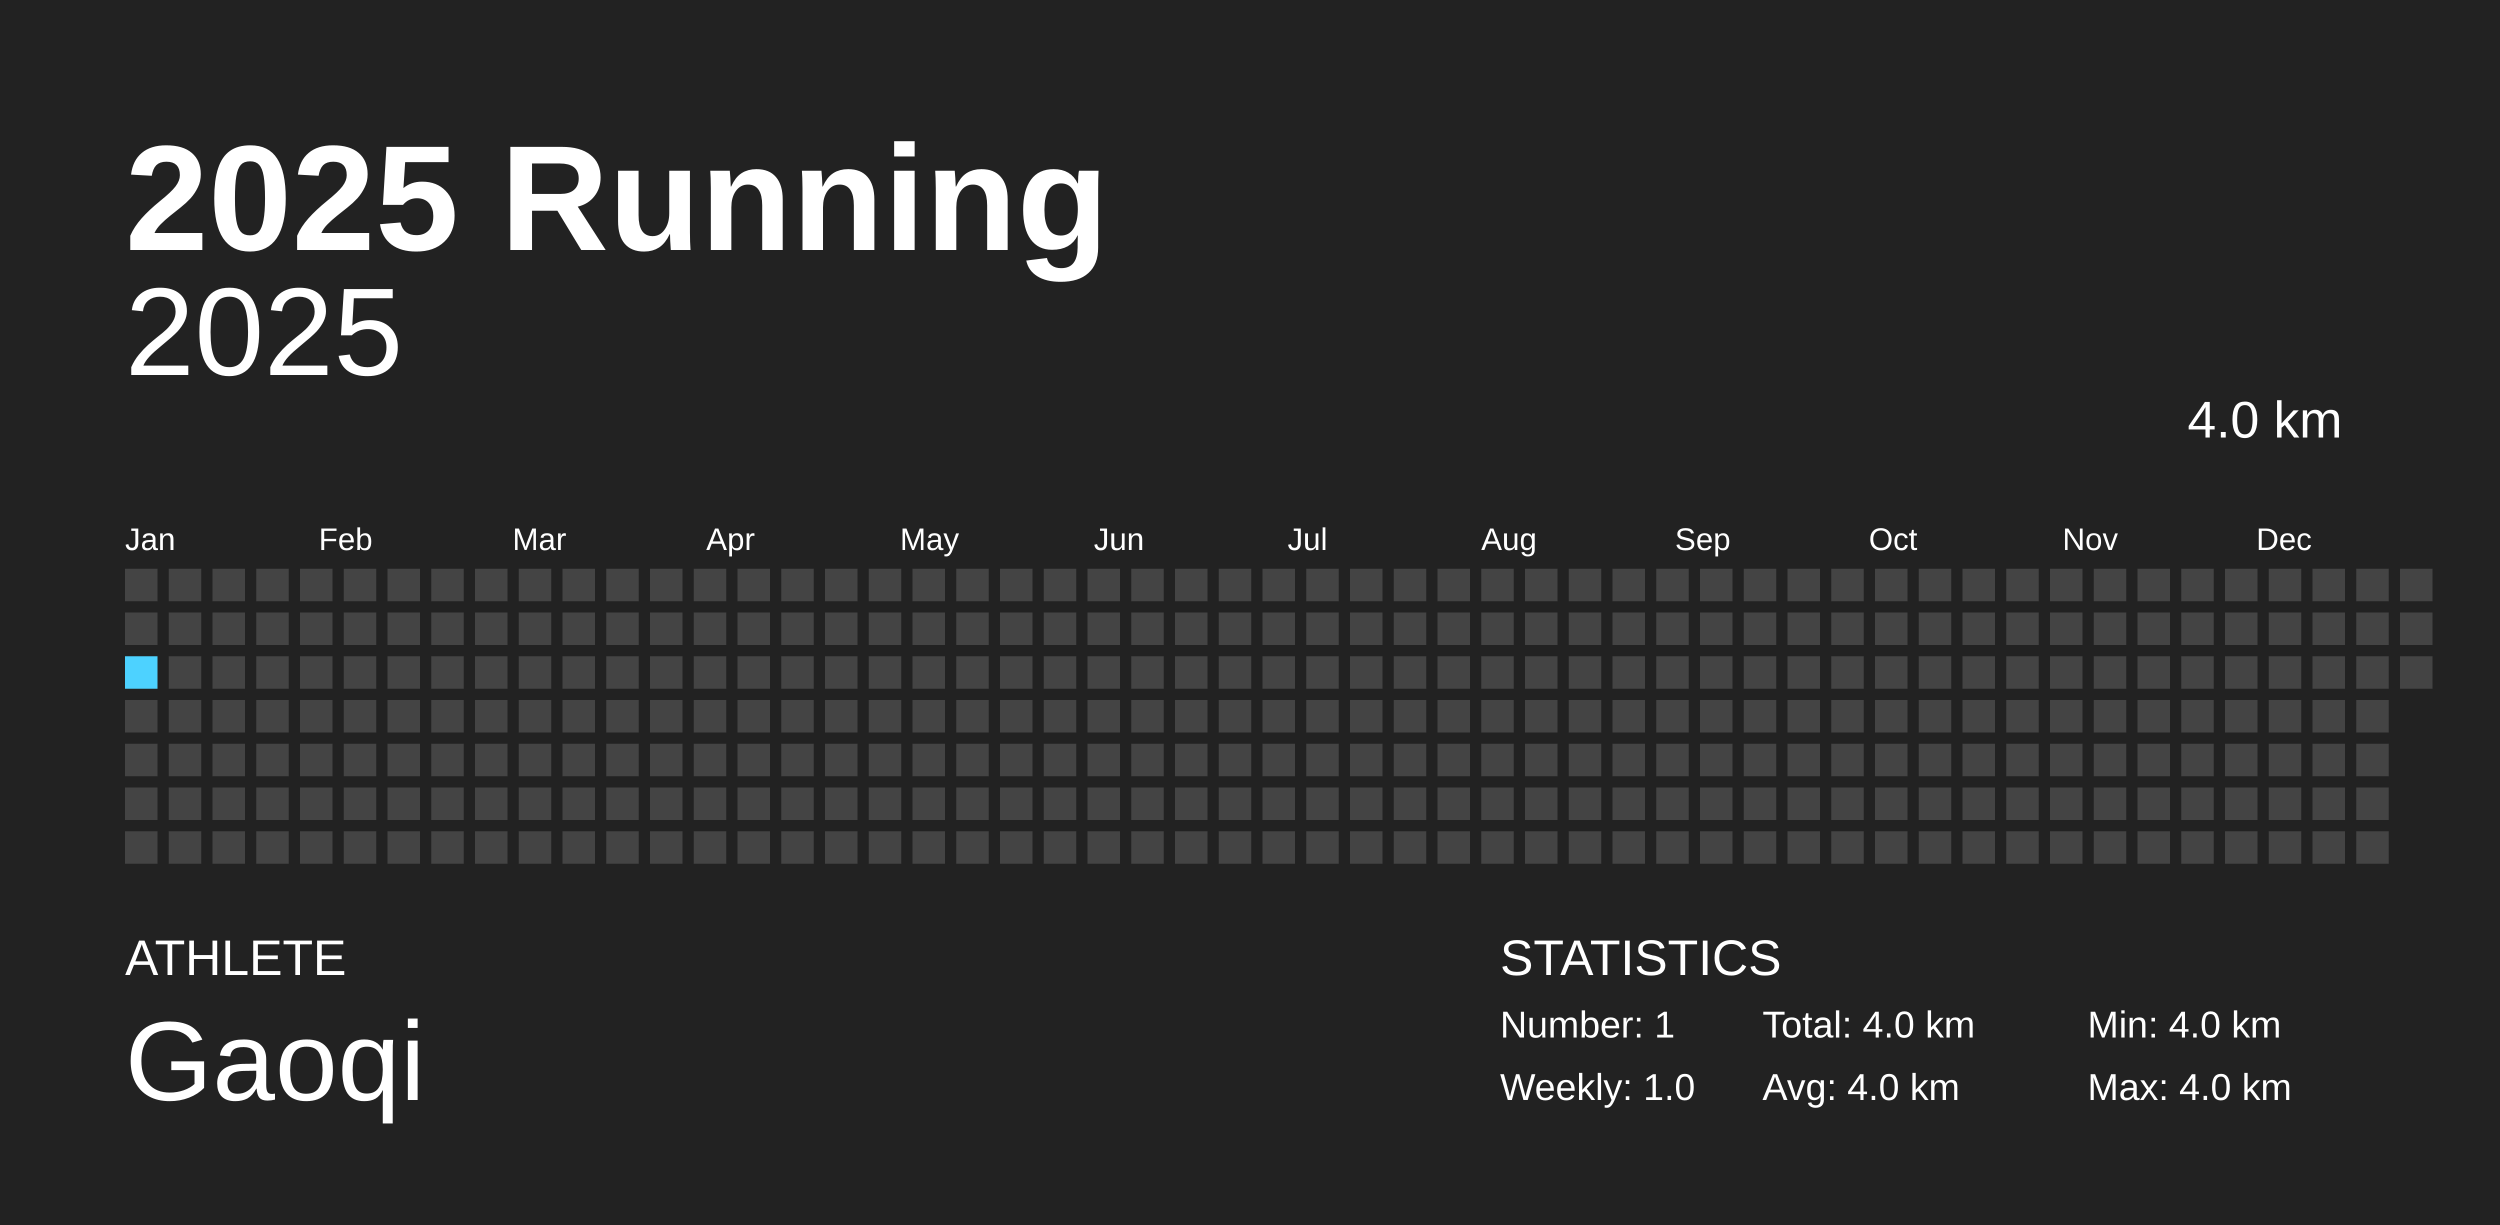
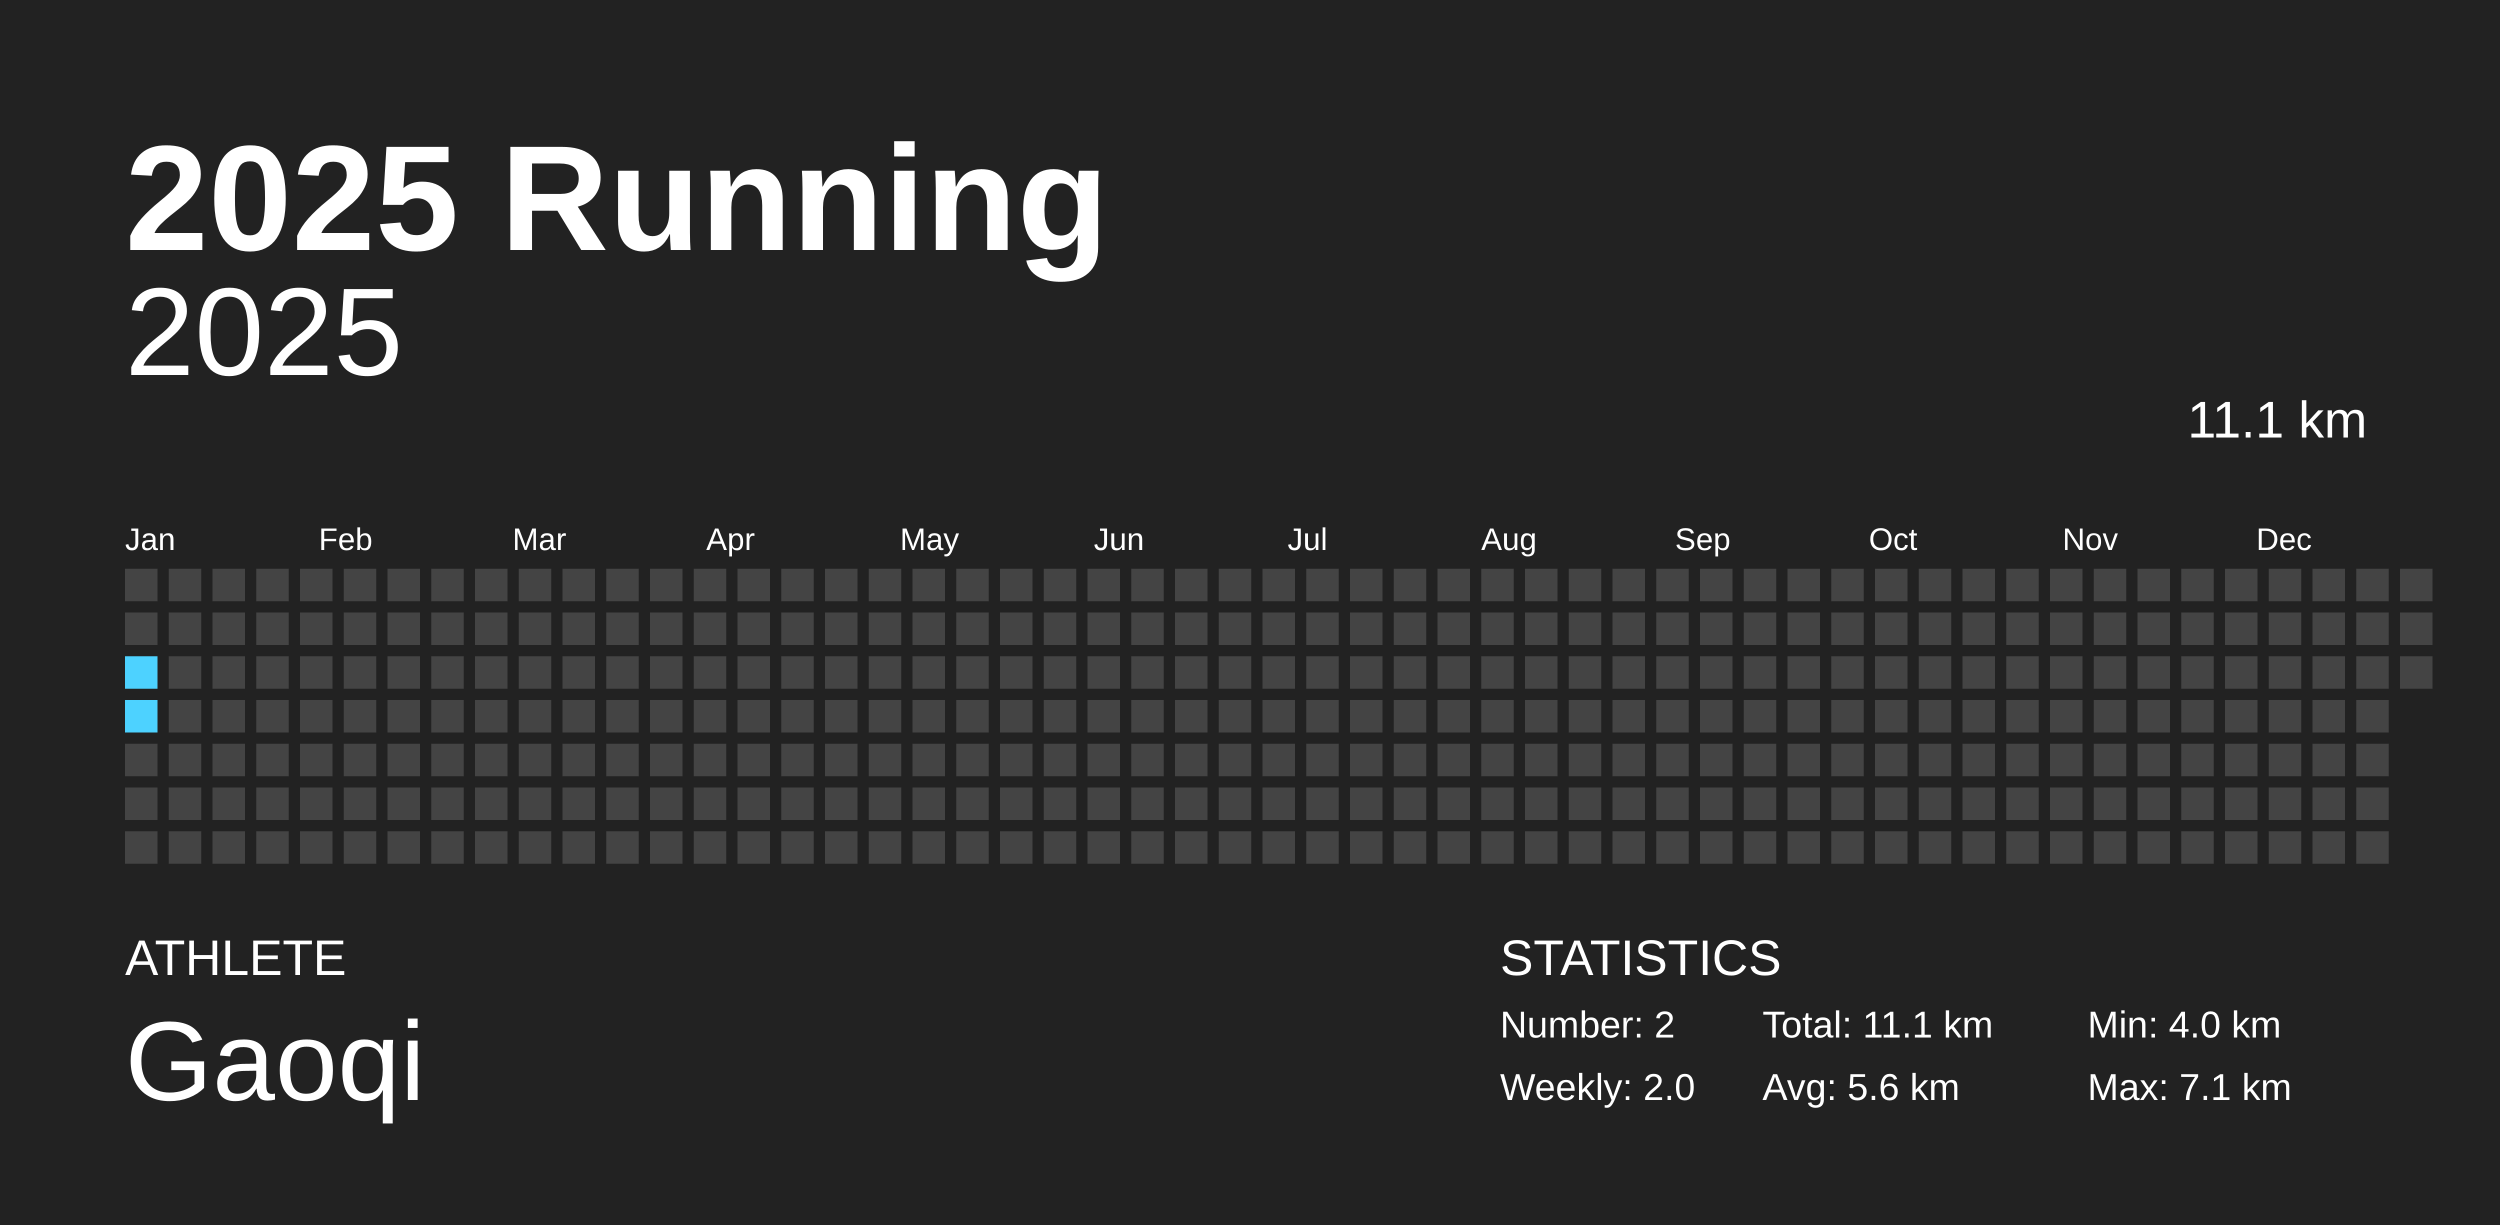
<svg xmlns="http://www.w3.org/2000/svg" baseProfile="full" height="98mm" version="1.1" viewBox="0,0,200,98" width="200mm">
  <defs />
  <rect fill="#222222" height="98" width="200" x="0" y="0" />
  <text fill="#FFFFFF" style="font-size:12px; font-family:Arial; font-weight:bold;" x="10" y="20">2025 Running</text>
  <text fill="#FFFFFF" style="font-size:4px; font-family:Arial" x="10" y="78">ATHLETE</text>
  <text fill="#FFFFFF" style="font-size:9px; font-family:Arial" x="10" y="88">Gaoqi</text>
  <text fill="#FFFFFF" style="font-size:4px; font-family:Arial" x="120" y="78">STATISTICS</text>
-   <text fill="#FFFFFF" style="font-size:3px; font-family:Arial" x="120" y="83">Number: 1</text>
-   <text fill="#FFFFFF" style="font-size:3px; font-family:Arial" x="120" y="88">Weekly: 1.0</text>
-   <text fill="#FFFFFF" style="font-size:3px; font-family:Arial" x="141" y="83">Total: 4.0 km</text>
-   <text fill="#FFFFFF" style="font-size:3px; font-family:Arial" x="141" y="88">Avg: 4.0 km</text>
+   <text fill="#FFFFFF" style="font-size:3px; font-family:Arial" x="120" y="83">Number: 2</text>
+   <text fill="#FFFFFF" style="font-size:3px; font-family:Arial" x="120" y="88">Weekly: 2.0</text>
+   <text fill="#FFFFFF" style="font-size:3px; font-family:Arial" x="141" y="83">Total: 11.1 km</text>
+   <text fill="#FFFFFF" style="font-size:3px; font-family:Arial" x="141" y="88">Avg: 5.6 km</text>
  <text fill="#FFFFFF" style="font-size:3px; font-family:Arial" x="167" y="83">Min: 4.0 km</text>
-   <text fill="#FFFFFF" style="font-size:3px; font-family:Arial" x="167" y="88">Max: 4.0 km</text>
+   <text fill="#FFFFFF" style="font-size:3px; font-family:Arial" x="167" y="88">Max: 7.1 km</text>
  <text alignment-baseline="hanging" fill="#FFFFFF" style="font-size:10.0px; font-family:Arial;" x="10" y="30">2025</text>
-   <text alignment-baseline="hanging" fill="#FFFFFF" style="font-size:4.125px; font-family:Arial;" x="175" y="35">4.0 km</text>
+   <text alignment-baseline="hanging" fill="#FFFFFF" style="font-size:4.125px; font-family:Arial;" x="175" y="35">11.1 km</text>
  <text fill="#FFFFFF" style="font-size:2.5px; font-family:Arial" x="10.0" y="44">Jan</text>
  <text fill="#FFFFFF" style="font-size:2.5px; font-family:Arial" x="25.5" y="44">Feb</text>
  <text fill="#FFFFFF" style="font-size:2.5px; font-family:Arial" x="41.0" y="44">Mar</text>
  <text fill="#FFFFFF" style="font-size:2.5px; font-family:Arial" x="56.5" y="44">Apr</text>
  <text fill="#FFFFFF" style="font-size:2.5px; font-family:Arial" x="72.0" y="44">May</text>
  <text fill="#FFFFFF" style="font-size:2.5px; font-family:Arial" x="87.5" y="44">Jun</text>
  <text fill="#FFFFFF" style="font-size:2.5px; font-family:Arial" x="103.0" y="44">Jul</text>
  <text fill="#FFFFFF" style="font-size:2.5px; font-family:Arial" x="118.5" y="44">Aug</text>
  <text fill="#FFFFFF" style="font-size:2.5px; font-family:Arial" x="134.0" y="44">Sep</text>
  <text fill="#FFFFFF" style="font-size:2.5px; font-family:Arial" x="149.5" y="44">Oct</text>
  <text fill="#FFFFFF" style="font-size:2.5px; font-family:Arial" x="165.0" y="44">Nov</text>
  <text fill="#FFFFFF" style="font-size:2.5px; font-family:Arial" x="180.5" y="44">Dec</text>
  <rect fill="#444444" height="2.6" width="2.6" x="10.0" y="45.5" />
  <rect fill="#444444" height="2.6" width="2.6" x="10.0" y="49.0" />
-   <rect fill="#4DD2FF" height="2.6" width="2.6" x="10.0" y="52.5" />
-   <rect fill="#444444" height="2.6" width="2.6" x="10.0" y="56.0" />
+   <rect fill="#4dd2ff" height="2.6" width="2.6" x="10.0" y="52.5" />
+   <rect fill="#4dd2ff" height="2.6" width="2.6" x="10.0" y="56.0" />
  <rect fill="#444444" height="2.6" width="2.6" x="10.0" y="59.5" />
  <rect fill="#444444" height="2.6" width="2.6" x="10.0" y="63.0" />
  <rect fill="#444444" height="2.6" width="2.6" x="10.0" y="66.5" />
  <rect fill="#444444" height="2.6" width="2.6" x="13.5" y="45.5" />
  <rect fill="#444444" height="2.6" width="2.6" x="13.5" y="49.0" />
  <rect fill="#444444" height="2.6" width="2.6" x="13.5" y="52.5" />
  <rect fill="#444444" height="2.6" width="2.6" x="13.5" y="56.0" />
  <rect fill="#444444" height="2.6" width="2.6" x="13.5" y="59.5" />
  <rect fill="#444444" height="2.6" width="2.6" x="13.5" y="63.0" />
  <rect fill="#444444" height="2.6" width="2.6" x="13.5" y="66.5" />
  <rect fill="#444444" height="2.6" width="2.6" x="17.0" y="45.5" />
  <rect fill="#444444" height="2.6" width="2.6" x="17.0" y="49.0" />
  <rect fill="#444444" height="2.6" width="2.6" x="17.0" y="52.5" />
  <rect fill="#444444" height="2.6" width="2.6" x="17.0" y="56.0" />
  <rect fill="#444444" height="2.6" width="2.6" x="17.0" y="59.5" />
  <rect fill="#444444" height="2.6" width="2.6" x="17.0" y="63.0" />
  <rect fill="#444444" height="2.6" width="2.6" x="17.0" y="66.5" />
  <rect fill="#444444" height="2.6" width="2.6" x="20.5" y="45.5" />
  <rect fill="#444444" height="2.6" width="2.6" x="20.5" y="49.0" />
  <rect fill="#444444" height="2.6" width="2.6" x="20.5" y="52.5" />
  <rect fill="#444444" height="2.6" width="2.6" x="20.5" y="56.0" />
  <rect fill="#444444" height="2.6" width="2.6" x="20.5" y="59.5" />
  <rect fill="#444444" height="2.6" width="2.6" x="20.5" y="63.0" />
  <rect fill="#444444" height="2.6" width="2.6" x="20.5" y="66.5" />
  <rect fill="#444444" height="2.6" width="2.6" x="24.0" y="45.5" />
  <rect fill="#444444" height="2.6" width="2.6" x="24.0" y="49.0" />
  <rect fill="#444444" height="2.6" width="2.6" x="24.0" y="52.5" />
  <rect fill="#444444" height="2.6" width="2.6" x="24.0" y="56.0" />
  <rect fill="#444444" height="2.6" width="2.6" x="24.0" y="59.5" />
  <rect fill="#444444" height="2.6" width="2.6" x="24.0" y="63.0" />
  <rect fill="#444444" height="2.6" width="2.6" x="24.0" y="66.5" />
  <rect fill="#444444" height="2.6" width="2.6" x="27.5" y="45.5" />
  <rect fill="#444444" height="2.6" width="2.6" x="27.5" y="49.0" />
  <rect fill="#444444" height="2.6" width="2.6" x="27.5" y="52.5" />
  <rect fill="#444444" height="2.6" width="2.6" x="27.5" y="56.0" />
  <rect fill="#444444" height="2.6" width="2.6" x="27.5" y="59.5" />
  <rect fill="#444444" height="2.6" width="2.6" x="27.5" y="63.0" />
  <rect fill="#444444" height="2.6" width="2.6" x="27.5" y="66.5" />
  <rect fill="#444444" height="2.6" width="2.6" x="31.0" y="45.5" />
  <rect fill="#444444" height="2.6" width="2.6" x="31.0" y="49.0" />
  <rect fill="#444444" height="2.6" width="2.6" x="31.0" y="52.5" />
  <rect fill="#444444" height="2.6" width="2.6" x="31.0" y="56.0" />
  <rect fill="#444444" height="2.6" width="2.6" x="31.0" y="59.5" />
  <rect fill="#444444" height="2.6" width="2.6" x="31.0" y="63.0" />
  <rect fill="#444444" height="2.6" width="2.6" x="31.0" y="66.5" />
  <rect fill="#444444" height="2.6" width="2.6" x="34.5" y="45.5" />
  <rect fill="#444444" height="2.6" width="2.6" x="34.5" y="49.0" />
  <rect fill="#444444" height="2.6" width="2.6" x="34.5" y="52.5" />
  <rect fill="#444444" height="2.6" width="2.6" x="34.5" y="56.0" />
  <rect fill="#444444" height="2.6" width="2.6" x="34.5" y="59.5" />
  <rect fill="#444444" height="2.6" width="2.6" x="34.5" y="63.0" />
  <rect fill="#444444" height="2.6" width="2.6" x="34.5" y="66.5" />
  <rect fill="#444444" height="2.6" width="2.6" x="38.0" y="45.5" />
  <rect fill="#444444" height="2.6" width="2.6" x="38.0" y="49.0" />
  <rect fill="#444444" height="2.6" width="2.6" x="38.0" y="52.5" />
  <rect fill="#444444" height="2.6" width="2.6" x="38.0" y="56.0" />
  <rect fill="#444444" height="2.6" width="2.6" x="38.0" y="59.5" />
  <rect fill="#444444" height="2.6" width="2.6" x="38.0" y="63.0" />
  <rect fill="#444444" height="2.6" width="2.6" x="38.0" y="66.5" />
  <rect fill="#444444" height="2.6" width="2.6" x="41.5" y="45.5" />
  <rect fill="#444444" height="2.6" width="2.6" x="41.5" y="49.0" />
  <rect fill="#444444" height="2.6" width="2.6" x="41.5" y="52.5" />
  <rect fill="#444444" height="2.6" width="2.6" x="41.5" y="56.0" />
  <rect fill="#444444" height="2.6" width="2.6" x="41.5" y="59.5" />
  <rect fill="#444444" height="2.6" width="2.6" x="41.5" y="63.0" />
  <rect fill="#444444" height="2.6" width="2.6" x="41.5" y="66.5" />
  <rect fill="#444444" height="2.6" width="2.6" x="45.0" y="45.5" />
  <rect fill="#444444" height="2.6" width="2.6" x="45.0" y="49.0" />
  <rect fill="#444444" height="2.6" width="2.6" x="45.0" y="52.5" />
  <rect fill="#444444" height="2.6" width="2.6" x="45.0" y="56.0" />
  <rect fill="#444444" height="2.6" width="2.6" x="45.0" y="59.5" />
  <rect fill="#444444" height="2.6" width="2.6" x="45.0" y="63.0" />
  <rect fill="#444444" height="2.6" width="2.6" x="45.0" y="66.5" />
  <rect fill="#444444" height="2.6" width="2.6" x="48.5" y="45.5" />
  <rect fill="#444444" height="2.6" width="2.6" x="48.5" y="49.0" />
  <rect fill="#444444" height="2.6" width="2.6" x="48.5" y="52.5" />
  <rect fill="#444444" height="2.6" width="2.6" x="48.5" y="56.0" />
  <rect fill="#444444" height="2.6" width="2.6" x="48.5" y="59.5" />
  <rect fill="#444444" height="2.6" width="2.6" x="48.5" y="63.0" />
  <rect fill="#444444" height="2.6" width="2.6" x="48.5" y="66.5" />
  <rect fill="#444444" height="2.6" width="2.6" x="52.0" y="45.5" />
  <rect fill="#444444" height="2.6" width="2.6" x="52.0" y="49.0" />
  <rect fill="#444444" height="2.6" width="2.6" x="52.0" y="52.5" />
  <rect fill="#444444" height="2.6" width="2.6" x="52.0" y="56.0" />
  <rect fill="#444444" height="2.6" width="2.6" x="52.0" y="59.5" />
  <rect fill="#444444" height="2.6" width="2.6" x="52.0" y="63.0" />
  <rect fill="#444444" height="2.6" width="2.6" x="52.0" y="66.5" />
  <rect fill="#444444" height="2.6" width="2.6" x="55.5" y="45.5" />
  <rect fill="#444444" height="2.6" width="2.6" x="55.5" y="49.0" />
  <rect fill="#444444" height="2.6" width="2.6" x="55.5" y="52.5" />
  <rect fill="#444444" height="2.6" width="2.6" x="55.5" y="56.0" />
  <rect fill="#444444" height="2.6" width="2.6" x="55.5" y="59.5" />
  <rect fill="#444444" height="2.6" width="2.6" x="55.5" y="63.0" />
  <rect fill="#444444" height="2.6" width="2.6" x="55.5" y="66.5" />
  <rect fill="#444444" height="2.6" width="2.6" x="59.0" y="45.5" />
  <rect fill="#444444" height="2.6" width="2.6" x="59.0" y="49.0" />
  <rect fill="#444444" height="2.6" width="2.6" x="59.0" y="52.5" />
  <rect fill="#444444" height="2.6" width="2.6" x="59.0" y="56.0" />
  <rect fill="#444444" height="2.6" width="2.6" x="59.0" y="59.5" />
  <rect fill="#444444" height="2.6" width="2.6" x="59.0" y="63.0" />
  <rect fill="#444444" height="2.6" width="2.6" x="59.0" y="66.5" />
  <rect fill="#444444" height="2.6" width="2.6" x="62.5" y="45.5" />
  <rect fill="#444444" height="2.6" width="2.6" x="62.5" y="49.0" />
  <rect fill="#444444" height="2.6" width="2.6" x="62.5" y="52.5" />
  <rect fill="#444444" height="2.6" width="2.6" x="62.5" y="56.0" />
  <rect fill="#444444" height="2.6" width="2.6" x="62.5" y="59.5" />
  <rect fill="#444444" height="2.6" width="2.6" x="62.5" y="63.0" />
  <rect fill="#444444" height="2.6" width="2.6" x="62.5" y="66.5" />
  <rect fill="#444444" height="2.6" width="2.6" x="66.0" y="45.5" />
  <rect fill="#444444" height="2.6" width="2.6" x="66.0" y="49.0" />
  <rect fill="#444444" height="2.6" width="2.6" x="66.0" y="52.5" />
  <rect fill="#444444" height="2.6" width="2.6" x="66.0" y="56.0" />
  <rect fill="#444444" height="2.6" width="2.6" x="66.0" y="59.5" />
  <rect fill="#444444" height="2.6" width="2.6" x="66.0" y="63.0" />
  <rect fill="#444444" height="2.6" width="2.6" x="66.0" y="66.5" />
  <rect fill="#444444" height="2.6" width="2.6" x="69.5" y="45.5" />
  <rect fill="#444444" height="2.6" width="2.6" x="69.5" y="49.0" />
  <rect fill="#444444" height="2.6" width="2.6" x="69.5" y="52.5" />
  <rect fill="#444444" height="2.6" width="2.6" x="69.5" y="56.0" />
  <rect fill="#444444" height="2.6" width="2.6" x="69.5" y="59.5" />
  <rect fill="#444444" height="2.6" width="2.6" x="69.5" y="63.0" />
  <rect fill="#444444" height="2.6" width="2.6" x="69.5" y="66.5" />
  <rect fill="#444444" height="2.6" width="2.6" x="73.0" y="45.5" />
  <rect fill="#444444" height="2.6" width="2.6" x="73.0" y="49.0" />
  <rect fill="#444444" height="2.6" width="2.6" x="73.0" y="52.5" />
  <rect fill="#444444" height="2.6" width="2.6" x="73.0" y="56.0" />
  <rect fill="#444444" height="2.6" width="2.6" x="73.0" y="59.5" />
  <rect fill="#444444" height="2.6" width="2.6" x="73.0" y="63.0" />
  <rect fill="#444444" height="2.6" width="2.6" x="73.0" y="66.5" />
  <rect fill="#444444" height="2.6" width="2.6" x="76.5" y="45.5" />
  <rect fill="#444444" height="2.6" width="2.6" x="76.5" y="49.0" />
  <rect fill="#444444" height="2.6" width="2.6" x="76.5" y="52.5" />
  <rect fill="#444444" height="2.6" width="2.6" x="76.5" y="56.0" />
  <rect fill="#444444" height="2.6" width="2.6" x="76.5" y="59.5" />
  <rect fill="#444444" height="2.6" width="2.6" x="76.5" y="63.0" />
  <rect fill="#444444" height="2.6" width="2.6" x="76.5" y="66.5" />
  <rect fill="#444444" height="2.6" width="2.6" x="80.0" y="45.5" />
  <rect fill="#444444" height="2.6" width="2.6" x="80.0" y="49.0" />
  <rect fill="#444444" height="2.6" width="2.6" x="80.0" y="52.5" />
  <rect fill="#444444" height="2.6" width="2.6" x="80.0" y="56.0" />
  <rect fill="#444444" height="2.6" width="2.6" x="80.0" y="59.5" />
  <rect fill="#444444" height="2.6" width="2.6" x="80.0" y="63.0" />
  <rect fill="#444444" height="2.6" width="2.6" x="80.0" y="66.5" />
  <rect fill="#444444" height="2.6" width="2.6" x="83.5" y="45.5" />
  <rect fill="#444444" height="2.6" width="2.6" x="83.5" y="49.0" />
  <rect fill="#444444" height="2.6" width="2.6" x="83.5" y="52.5" />
  <rect fill="#444444" height="2.6" width="2.6" x="83.5" y="56.0" />
  <rect fill="#444444" height="2.6" width="2.6" x="83.5" y="59.5" />
  <rect fill="#444444" height="2.6" width="2.6" x="83.5" y="63.0" />
  <rect fill="#444444" height="2.6" width="2.6" x="83.5" y="66.5" />
  <rect fill="#444444" height="2.6" width="2.6" x="87.0" y="45.5" />
  <rect fill="#444444" height="2.6" width="2.6" x="87.0" y="49.0" />
  <rect fill="#444444" height="2.6" width="2.6" x="87.0" y="52.5" />
  <rect fill="#444444" height="2.6" width="2.6" x="87.0" y="56.0" />
  <rect fill="#444444" height="2.6" width="2.6" x="87.0" y="59.5" />
  <rect fill="#444444" height="2.6" width="2.6" x="87.0" y="63.0" />
  <rect fill="#444444" height="2.6" width="2.6" x="87.0" y="66.5" />
  <rect fill="#444444" height="2.6" width="2.6" x="90.5" y="45.5" />
  <rect fill="#444444" height="2.6" width="2.6" x="90.5" y="49.0" />
  <rect fill="#444444" height="2.6" width="2.6" x="90.5" y="52.5" />
  <rect fill="#444444" height="2.6" width="2.6" x="90.5" y="56.0" />
  <rect fill="#444444" height="2.6" width="2.6" x="90.5" y="59.5" />
  <rect fill="#444444" height="2.6" width="2.6" x="90.5" y="63.0" />
  <rect fill="#444444" height="2.6" width="2.6" x="90.5" y="66.5" />
  <rect fill="#444444" height="2.6" width="2.6" x="94.0" y="45.5" />
  <rect fill="#444444" height="2.6" width="2.6" x="94.0" y="49.0" />
  <rect fill="#444444" height="2.6" width="2.6" x="94.0" y="52.5" />
  <rect fill="#444444" height="2.6" width="2.6" x="94.0" y="56.0" />
  <rect fill="#444444" height="2.6" width="2.6" x="94.0" y="59.5" />
  <rect fill="#444444" height="2.6" width="2.6" x="94.0" y="63.0" />
  <rect fill="#444444" height="2.6" width="2.6" x="94.0" y="66.5" />
  <rect fill="#444444" height="2.6" width="2.6" x="97.5" y="45.5" />
  <rect fill="#444444" height="2.6" width="2.6" x="97.5" y="49.0" />
  <rect fill="#444444" height="2.6" width="2.6" x="97.5" y="52.5" />
  <rect fill="#444444" height="2.6" width="2.6" x="97.5" y="56.0" />
  <rect fill="#444444" height="2.6" width="2.6" x="97.5" y="59.5" />
  <rect fill="#444444" height="2.6" width="2.6" x="97.5" y="63.0" />
  <rect fill="#444444" height="2.6" width="2.6" x="97.5" y="66.5" />
  <rect fill="#444444" height="2.6" width="2.6" x="101.0" y="45.5" />
  <rect fill="#444444" height="2.6" width="2.6" x="101.0" y="49.0" />
  <rect fill="#444444" height="2.6" width="2.6" x="101.0" y="52.5" />
  <rect fill="#444444" height="2.6" width="2.6" x="101.0" y="56.0" />
  <rect fill="#444444" height="2.6" width="2.6" x="101.0" y="59.5" />
  <rect fill="#444444" height="2.6" width="2.6" x="101.0" y="63.0" />
  <rect fill="#444444" height="2.6" width="2.6" x="101.0" y="66.5" />
  <rect fill="#444444" height="2.6" width="2.6" x="104.5" y="45.5" />
  <rect fill="#444444" height="2.6" width="2.6" x="104.5" y="49.0" />
  <rect fill="#444444" height="2.6" width="2.6" x="104.5" y="52.5" />
  <rect fill="#444444" height="2.6" width="2.6" x="104.5" y="56.0" />
  <rect fill="#444444" height="2.6" width="2.6" x="104.5" y="59.5" />
  <rect fill="#444444" height="2.6" width="2.6" x="104.5" y="63.0" />
  <rect fill="#444444" height="2.6" width="2.6" x="104.5" y="66.5" />
  <rect fill="#444444" height="2.6" width="2.6" x="108.0" y="45.5" />
  <rect fill="#444444" height="2.6" width="2.6" x="108.0" y="49.0" />
  <rect fill="#444444" height="2.6" width="2.6" x="108.0" y="52.5" />
  <rect fill="#444444" height="2.6" width="2.6" x="108.0" y="56.0" />
  <rect fill="#444444" height="2.6" width="2.6" x="108.0" y="59.5" />
  <rect fill="#444444" height="2.6" width="2.6" x="108.0" y="63.0" />
  <rect fill="#444444" height="2.6" width="2.6" x="108.0" y="66.5" />
  <rect fill="#444444" height="2.6" width="2.6" x="111.5" y="45.5" />
  <rect fill="#444444" height="2.6" width="2.6" x="111.5" y="49.0" />
  <rect fill="#444444" height="2.6" width="2.6" x="111.5" y="52.5" />
  <rect fill="#444444" height="2.6" width="2.6" x="111.5" y="56.0" />
  <rect fill="#444444" height="2.6" width="2.6" x="111.5" y="59.5" />
  <rect fill="#444444" height="2.6" width="2.6" x="111.5" y="63.0" />
  <rect fill="#444444" height="2.6" width="2.6" x="111.5" y="66.5" />
  <rect fill="#444444" height="2.6" width="2.6" x="115.0" y="45.5" />
  <rect fill="#444444" height="2.6" width="2.6" x="115.0" y="49.0" />
  <rect fill="#444444" height="2.6" width="2.6" x="115.0" y="52.5" />
  <rect fill="#444444" height="2.6" width="2.6" x="115.0" y="56.0" />
  <rect fill="#444444" height="2.6" width="2.6" x="115.0" y="59.5" />
  <rect fill="#444444" height="2.6" width="2.6" x="115.0" y="63.0" />
  <rect fill="#444444" height="2.6" width="2.6" x="115.0" y="66.5" />
  <rect fill="#444444" height="2.6" width="2.6" x="118.5" y="45.5" />
  <rect fill="#444444" height="2.6" width="2.6" x="118.5" y="49.0" />
  <rect fill="#444444" height="2.6" width="2.6" x="118.5" y="52.5" />
  <rect fill="#444444" height="2.6" width="2.6" x="118.5" y="56.0" />
  <rect fill="#444444" height="2.6" width="2.6" x="118.5" y="59.5" />
  <rect fill="#444444" height="2.6" width="2.6" x="118.5" y="63.0" />
  <rect fill="#444444" height="2.6" width="2.6" x="118.5" y="66.5" />
  <rect fill="#444444" height="2.6" width="2.6" x="122.0" y="45.5" />
  <rect fill="#444444" height="2.6" width="2.6" x="122.0" y="49.0" />
  <rect fill="#444444" height="2.6" width="2.6" x="122.0" y="52.5" />
  <rect fill="#444444" height="2.6" width="2.6" x="122.0" y="56.0" />
  <rect fill="#444444" height="2.6" width="2.6" x="122.0" y="59.5" />
  <rect fill="#444444" height="2.6" width="2.6" x="122.0" y="63.0" />
  <rect fill="#444444" height="2.6" width="2.6" x="122.0" y="66.5" />
  <rect fill="#444444" height="2.6" width="2.6" x="125.5" y="45.5" />
  <rect fill="#444444" height="2.6" width="2.6" x="125.5" y="49.0" />
  <rect fill="#444444" height="2.6" width="2.6" x="125.5" y="52.5" />
  <rect fill="#444444" height="2.6" width="2.6" x="125.5" y="56.0" />
  <rect fill="#444444" height="2.6" width="2.6" x="125.5" y="59.5" />
  <rect fill="#444444" height="2.6" width="2.6" x="125.5" y="63.0" />
  <rect fill="#444444" height="2.6" width="2.6" x="125.5" y="66.5" />
  <rect fill="#444444" height="2.6" width="2.6" x="129.0" y="45.5" />
  <rect fill="#444444" height="2.6" width="2.6" x="129.0" y="49.0" />
  <rect fill="#444444" height="2.6" width="2.6" x="129.0" y="52.5" />
  <rect fill="#444444" height="2.6" width="2.6" x="129.0" y="56.0" />
  <rect fill="#444444" height="2.6" width="2.6" x="129.0" y="59.5" />
  <rect fill="#444444" height="2.6" width="2.6" x="129.0" y="63.0" />
  <rect fill="#444444" height="2.6" width="2.6" x="129.0" y="66.5" />
  <rect fill="#444444" height="2.6" width="2.6" x="132.5" y="45.5" />
  <rect fill="#444444" height="2.6" width="2.6" x="132.5" y="49.0" />
  <rect fill="#444444" height="2.6" width="2.6" x="132.5" y="52.5" />
  <rect fill="#444444" height="2.6" width="2.6" x="132.5" y="56.0" />
  <rect fill="#444444" height="2.6" width="2.6" x="132.5" y="59.5" />
  <rect fill="#444444" height="2.6" width="2.6" x="132.5" y="63.0" />
  <rect fill="#444444" height="2.6" width="2.6" x="132.5" y="66.5" />
  <rect fill="#444444" height="2.6" width="2.6" x="136.0" y="45.5" />
  <rect fill="#444444" height="2.6" width="2.6" x="136.0" y="49.0" />
  <rect fill="#444444" height="2.6" width="2.6" x="136.0" y="52.5" />
  <rect fill="#444444" height="2.6" width="2.6" x="136.0" y="56.0" />
  <rect fill="#444444" height="2.6" width="2.6" x="136.0" y="59.5" />
  <rect fill="#444444" height="2.6" width="2.6" x="136.0" y="63.0" />
  <rect fill="#444444" height="2.6" width="2.6" x="136.0" y="66.5" />
  <rect fill="#444444" height="2.6" width="2.6" x="139.5" y="45.5" />
  <rect fill="#444444" height="2.6" width="2.6" x="139.5" y="49.0" />
  <rect fill="#444444" height="2.6" width="2.6" x="139.5" y="52.5" />
  <rect fill="#444444" height="2.6" width="2.6" x="139.5" y="56.0" />
  <rect fill="#444444" height="2.6" width="2.6" x="139.5" y="59.5" />
  <rect fill="#444444" height="2.6" width="2.6" x="139.5" y="63.0" />
  <rect fill="#444444" height="2.6" width="2.6" x="139.5" y="66.5" />
  <rect fill="#444444" height="2.6" width="2.6" x="143.0" y="45.5" />
  <rect fill="#444444" height="2.6" width="2.6" x="143.0" y="49.0" />
  <rect fill="#444444" height="2.6" width="2.6" x="143.0" y="52.5" />
  <rect fill="#444444" height="2.6" width="2.6" x="143.0" y="56.0" />
  <rect fill="#444444" height="2.6" width="2.6" x="143.0" y="59.5" />
  <rect fill="#444444" height="2.6" width="2.6" x="143.0" y="63.0" />
  <rect fill="#444444" height="2.6" width="2.6" x="143.0" y="66.5" />
  <rect fill="#444444" height="2.6" width="2.6" x="146.5" y="45.5" />
  <rect fill="#444444" height="2.6" width="2.6" x="146.5" y="49.0" />
  <rect fill="#444444" height="2.6" width="2.6" x="146.5" y="52.5" />
  <rect fill="#444444" height="2.6" width="2.6" x="146.5" y="56.0" />
  <rect fill="#444444" height="2.6" width="2.6" x="146.5" y="59.5" />
  <rect fill="#444444" height="2.6" width="2.6" x="146.5" y="63.0" />
  <rect fill="#444444" height="2.6" width="2.6" x="146.5" y="66.5" />
  <rect fill="#444444" height="2.6" width="2.6" x="150.0" y="45.5" />
  <rect fill="#444444" height="2.6" width="2.6" x="150.0" y="49.0" />
  <rect fill="#444444" height="2.6" width="2.6" x="150.0" y="52.5" />
  <rect fill="#444444" height="2.6" width="2.6" x="150.0" y="56.0" />
  <rect fill="#444444" height="2.6" width="2.6" x="150.0" y="59.5" />
  <rect fill="#444444" height="2.6" width="2.6" x="150.0" y="63.0" />
  <rect fill="#444444" height="2.6" width="2.6" x="150.0" y="66.5" />
  <rect fill="#444444" height="2.6" width="2.6" x="153.5" y="45.5" />
  <rect fill="#444444" height="2.6" width="2.6" x="153.5" y="49.0" />
  <rect fill="#444444" height="2.6" width="2.6" x="153.5" y="52.5" />
  <rect fill="#444444" height="2.6" width="2.6" x="153.5" y="56.0" />
  <rect fill="#444444" height="2.6" width="2.6" x="153.5" y="59.5" />
  <rect fill="#444444" height="2.6" width="2.6" x="153.5" y="63.0" />
  <rect fill="#444444" height="2.6" width="2.6" x="153.5" y="66.5" />
  <rect fill="#444444" height="2.6" width="2.6" x="157.0" y="45.5" />
  <rect fill="#444444" height="2.6" width="2.6" x="157.0" y="49.0" />
  <rect fill="#444444" height="2.6" width="2.6" x="157.0" y="52.5" />
  <rect fill="#444444" height="2.6" width="2.6" x="157.0" y="56.0" />
  <rect fill="#444444" height="2.6" width="2.6" x="157.0" y="59.5" />
  <rect fill="#444444" height="2.6" width="2.6" x="157.0" y="63.0" />
  <rect fill="#444444" height="2.6" width="2.6" x="157.0" y="66.5" />
  <rect fill="#444444" height="2.6" width="2.6" x="160.5" y="45.5" />
  <rect fill="#444444" height="2.6" width="2.6" x="160.5" y="49.0" />
  <rect fill="#444444" height="2.6" width="2.6" x="160.5" y="52.5" />
  <rect fill="#444444" height="2.6" width="2.6" x="160.5" y="56.0" />
  <rect fill="#444444" height="2.6" width="2.6" x="160.5" y="59.5" />
  <rect fill="#444444" height="2.6" width="2.6" x="160.5" y="63.0" />
  <rect fill="#444444" height="2.6" width="2.6" x="160.5" y="66.5" />
  <rect fill="#444444" height="2.6" width="2.6" x="164.0" y="45.5" />
  <rect fill="#444444" height="2.6" width="2.6" x="164.0" y="49.0" />
  <rect fill="#444444" height="2.6" width="2.6" x="164.0" y="52.5" />
  <rect fill="#444444" height="2.6" width="2.6" x="164.0" y="56.0" />
  <rect fill="#444444" height="2.6" width="2.6" x="164.0" y="59.5" />
  <rect fill="#444444" height="2.6" width="2.6" x="164.0" y="63.0" />
  <rect fill="#444444" height="2.6" width="2.6" x="164.0" y="66.5" />
  <rect fill="#444444" height="2.6" width="2.6" x="167.5" y="45.5" />
  <rect fill="#444444" height="2.6" width="2.6" x="167.5" y="49.0" />
  <rect fill="#444444" height="2.6" width="2.6" x="167.5" y="52.5" />
  <rect fill="#444444" height="2.6" width="2.6" x="167.5" y="56.0" />
  <rect fill="#444444" height="2.6" width="2.6" x="167.5" y="59.5" />
  <rect fill="#444444" height="2.6" width="2.6" x="167.5" y="63.0" />
  <rect fill="#444444" height="2.6" width="2.6" x="167.5" y="66.5" />
  <rect fill="#444444" height="2.6" width="2.6" x="171.0" y="45.5" />
  <rect fill="#444444" height="2.6" width="2.6" x="171.0" y="49.0" />
  <rect fill="#444444" height="2.6" width="2.6" x="171.0" y="52.5" />
  <rect fill="#444444" height="2.6" width="2.6" x="171.0" y="56.0" />
  <rect fill="#444444" height="2.6" width="2.6" x="171.0" y="59.5" />
  <rect fill="#444444" height="2.6" width="2.6" x="171.0" y="63.0" />
  <rect fill="#444444" height="2.6" width="2.6" x="171.0" y="66.5" />
  <rect fill="#444444" height="2.6" width="2.6" x="174.5" y="45.5" />
  <rect fill="#444444" height="2.6" width="2.6" x="174.5" y="49.0" />
  <rect fill="#444444" height="2.6" width="2.6" x="174.5" y="52.5" />
  <rect fill="#444444" height="2.6" width="2.6" x="174.5" y="56.0" />
  <rect fill="#444444" height="2.6" width="2.6" x="174.5" y="59.5" />
  <rect fill="#444444" height="2.6" width="2.6" x="174.5" y="63.0" />
  <rect fill="#444444" height="2.6" width="2.6" x="174.5" y="66.5" />
  <rect fill="#444444" height="2.6" width="2.6" x="178.0" y="45.5" />
  <rect fill="#444444" height="2.6" width="2.6" x="178.0" y="49.0" />
  <rect fill="#444444" height="2.6" width="2.6" x="178.0" y="52.5" />
  <rect fill="#444444" height="2.6" width="2.6" x="178.0" y="56.0" />
  <rect fill="#444444" height="2.6" width="2.6" x="178.0" y="59.5" />
  <rect fill="#444444" height="2.6" width="2.6" x="178.0" y="63.0" />
  <rect fill="#444444" height="2.6" width="2.6" x="178.0" y="66.5" />
  <rect fill="#444444" height="2.6" width="2.6" x="181.5" y="45.5" />
  <rect fill="#444444" height="2.6" width="2.6" x="181.5" y="49.0" />
  <rect fill="#444444" height="2.6" width="2.6" x="181.5" y="52.5" />
  <rect fill="#444444" height="2.6" width="2.6" x="181.5" y="56.0" />
  <rect fill="#444444" height="2.6" width="2.6" x="181.5" y="59.5" />
  <rect fill="#444444" height="2.6" width="2.6" x="181.5" y="63.0" />
  <rect fill="#444444" height="2.6" width="2.6" x="181.5" y="66.5" />
  <rect fill="#444444" height="2.6" width="2.6" x="185.0" y="45.5" />
  <rect fill="#444444" height="2.6" width="2.6" x="185.0" y="49.0" />
  <rect fill="#444444" height="2.6" width="2.6" x="185.0" y="52.5" />
  <rect fill="#444444" height="2.6" width="2.6" x="185.0" y="56.0" />
  <rect fill="#444444" height="2.6" width="2.6" x="185.0" y="59.5" />
  <rect fill="#444444" height="2.6" width="2.6" x="185.0" y="63.0" />
  <rect fill="#444444" height="2.6" width="2.6" x="185.0" y="66.5" />
  <rect fill="#444444" height="2.6" width="2.6" x="188.5" y="45.5" />
  <rect fill="#444444" height="2.6" width="2.6" x="188.5" y="49.0" />
  <rect fill="#444444" height="2.6" width="2.6" x="188.5" y="52.5" />
  <rect fill="#444444" height="2.6" width="2.6" x="188.5" y="56.0" />
  <rect fill="#444444" height="2.6" width="2.6" x="188.5" y="59.5" />
  <rect fill="#444444" height="2.6" width="2.6" x="188.5" y="63.0" />
  <rect fill="#444444" height="2.6" width="2.6" x="188.5" y="66.5" />
  <rect fill="#444444" height="2.6" width="2.6" x="192.0" y="45.5" />
  <rect fill="#444444" height="2.6" width="2.6" x="192.0" y="49.0" />
  <rect fill="#444444" height="2.6" width="2.6" x="192.0" y="52.5" />
</svg>
